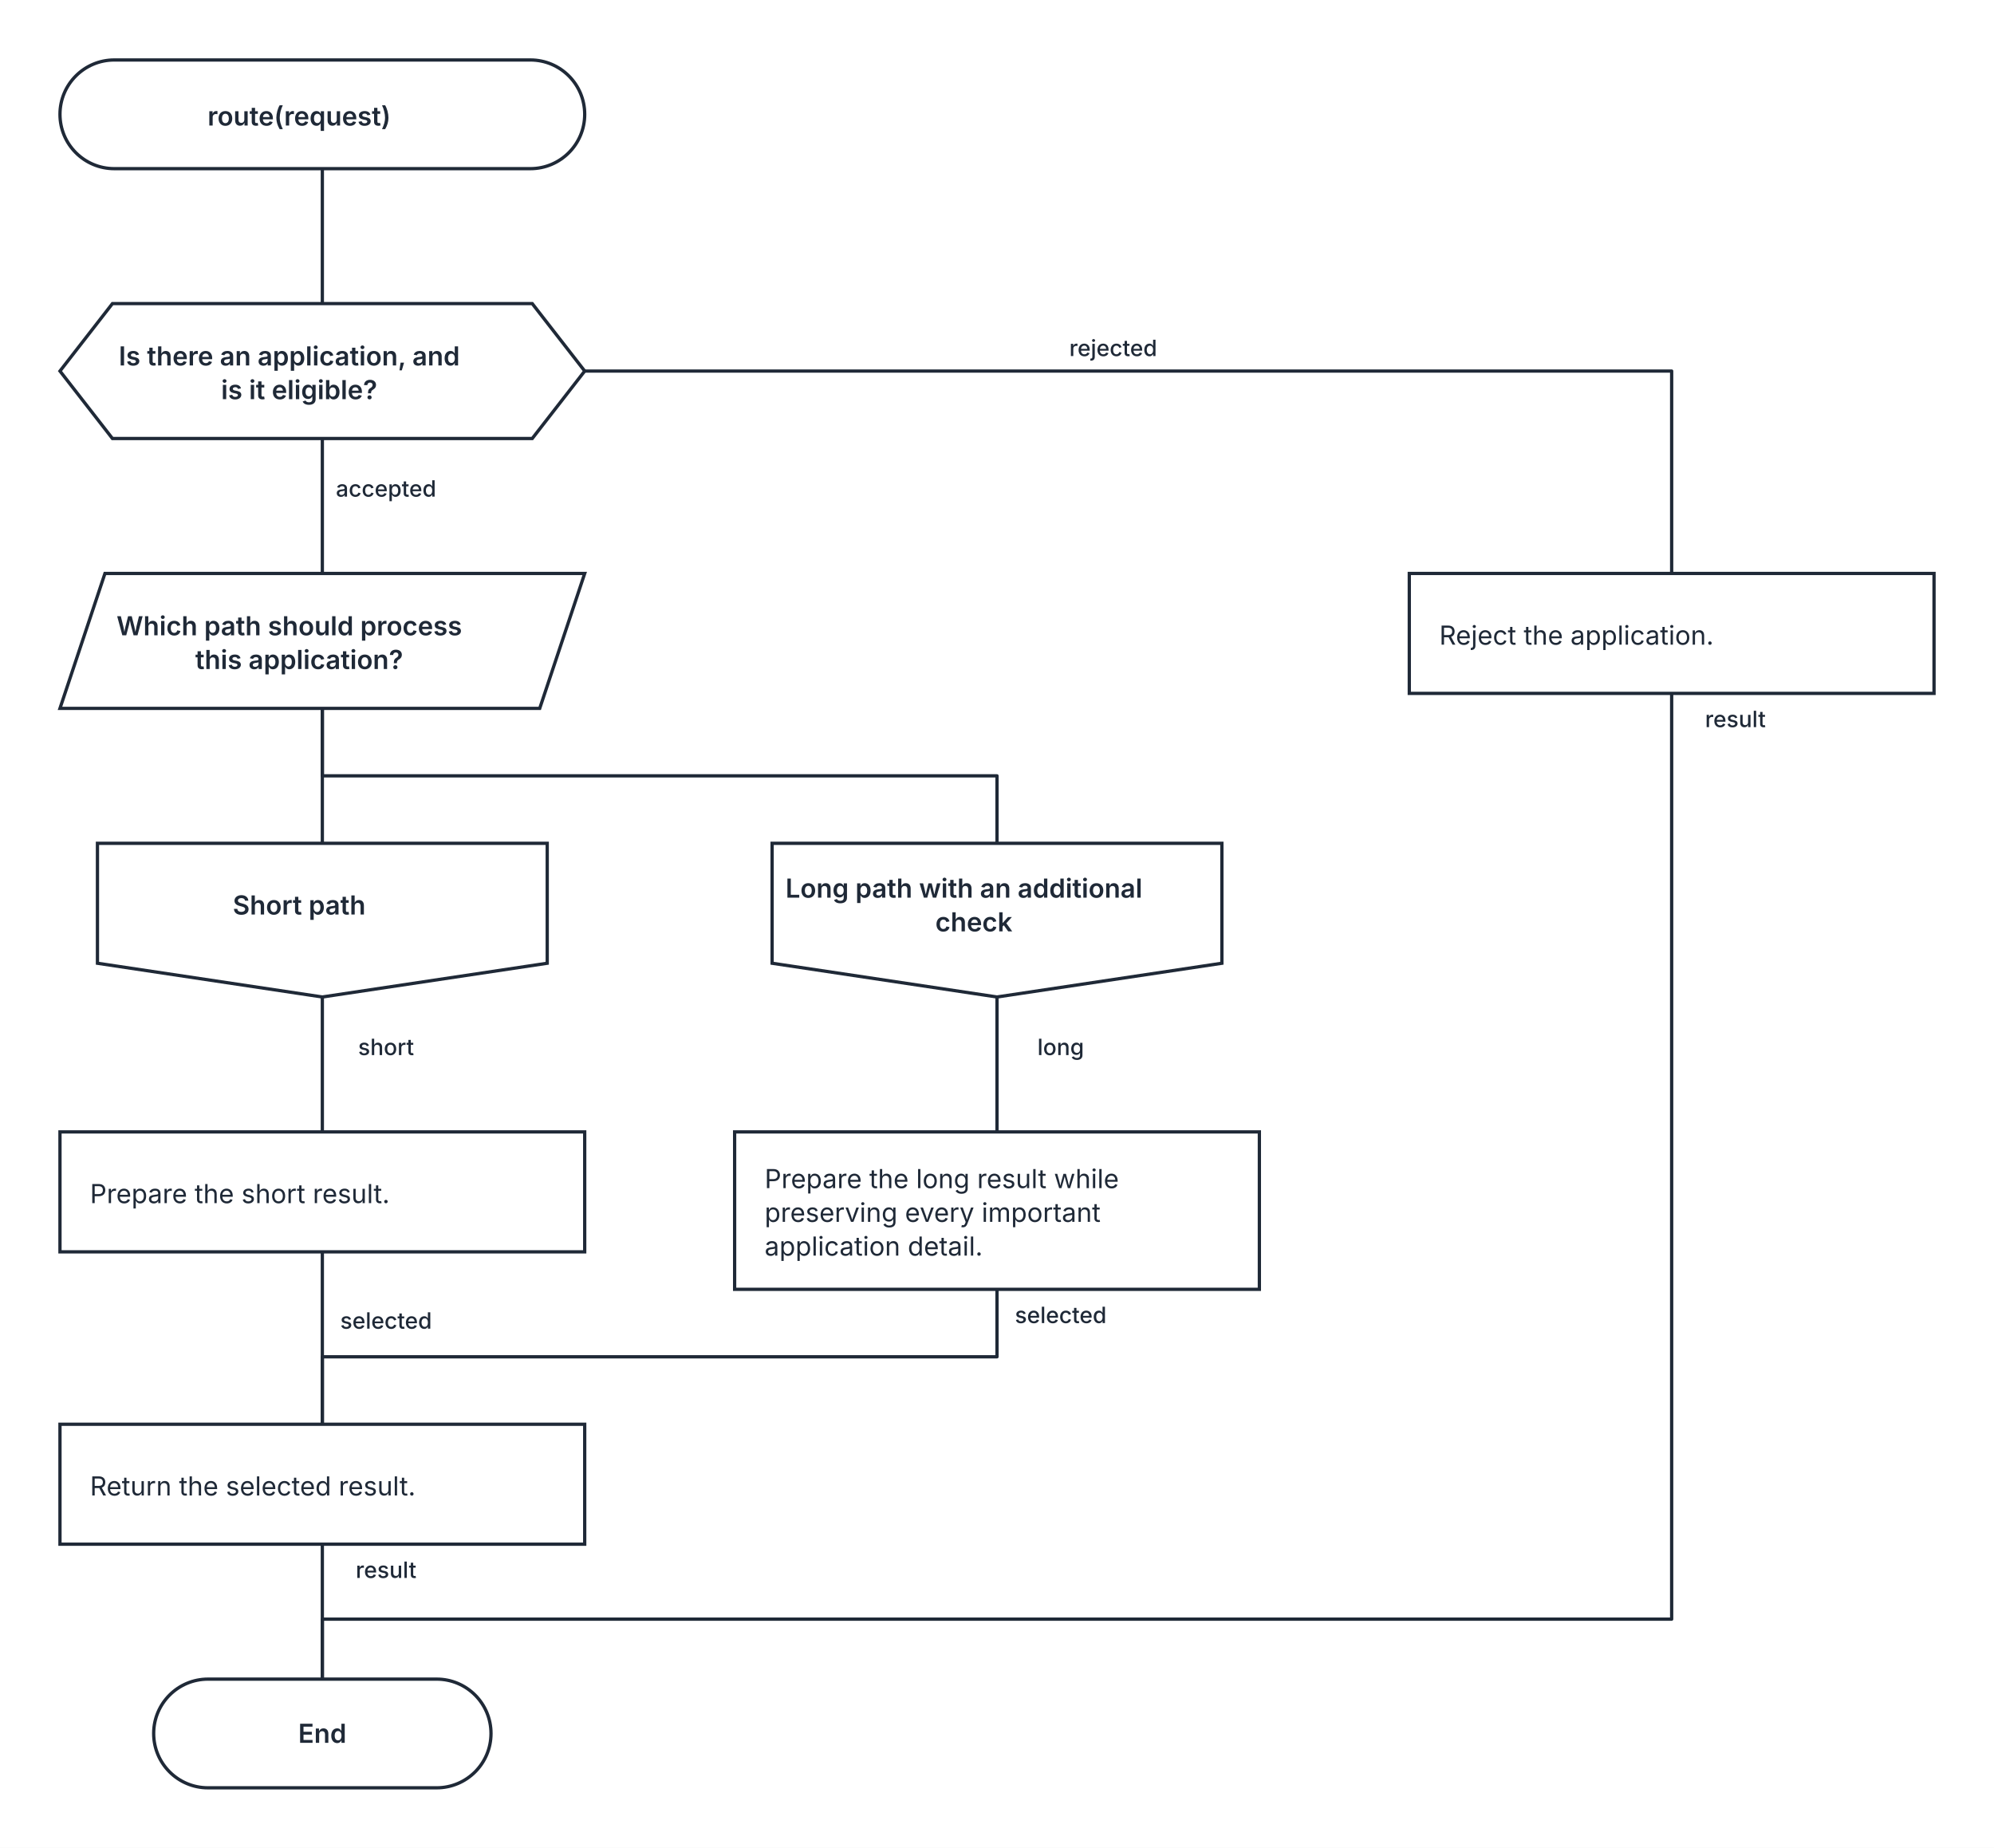
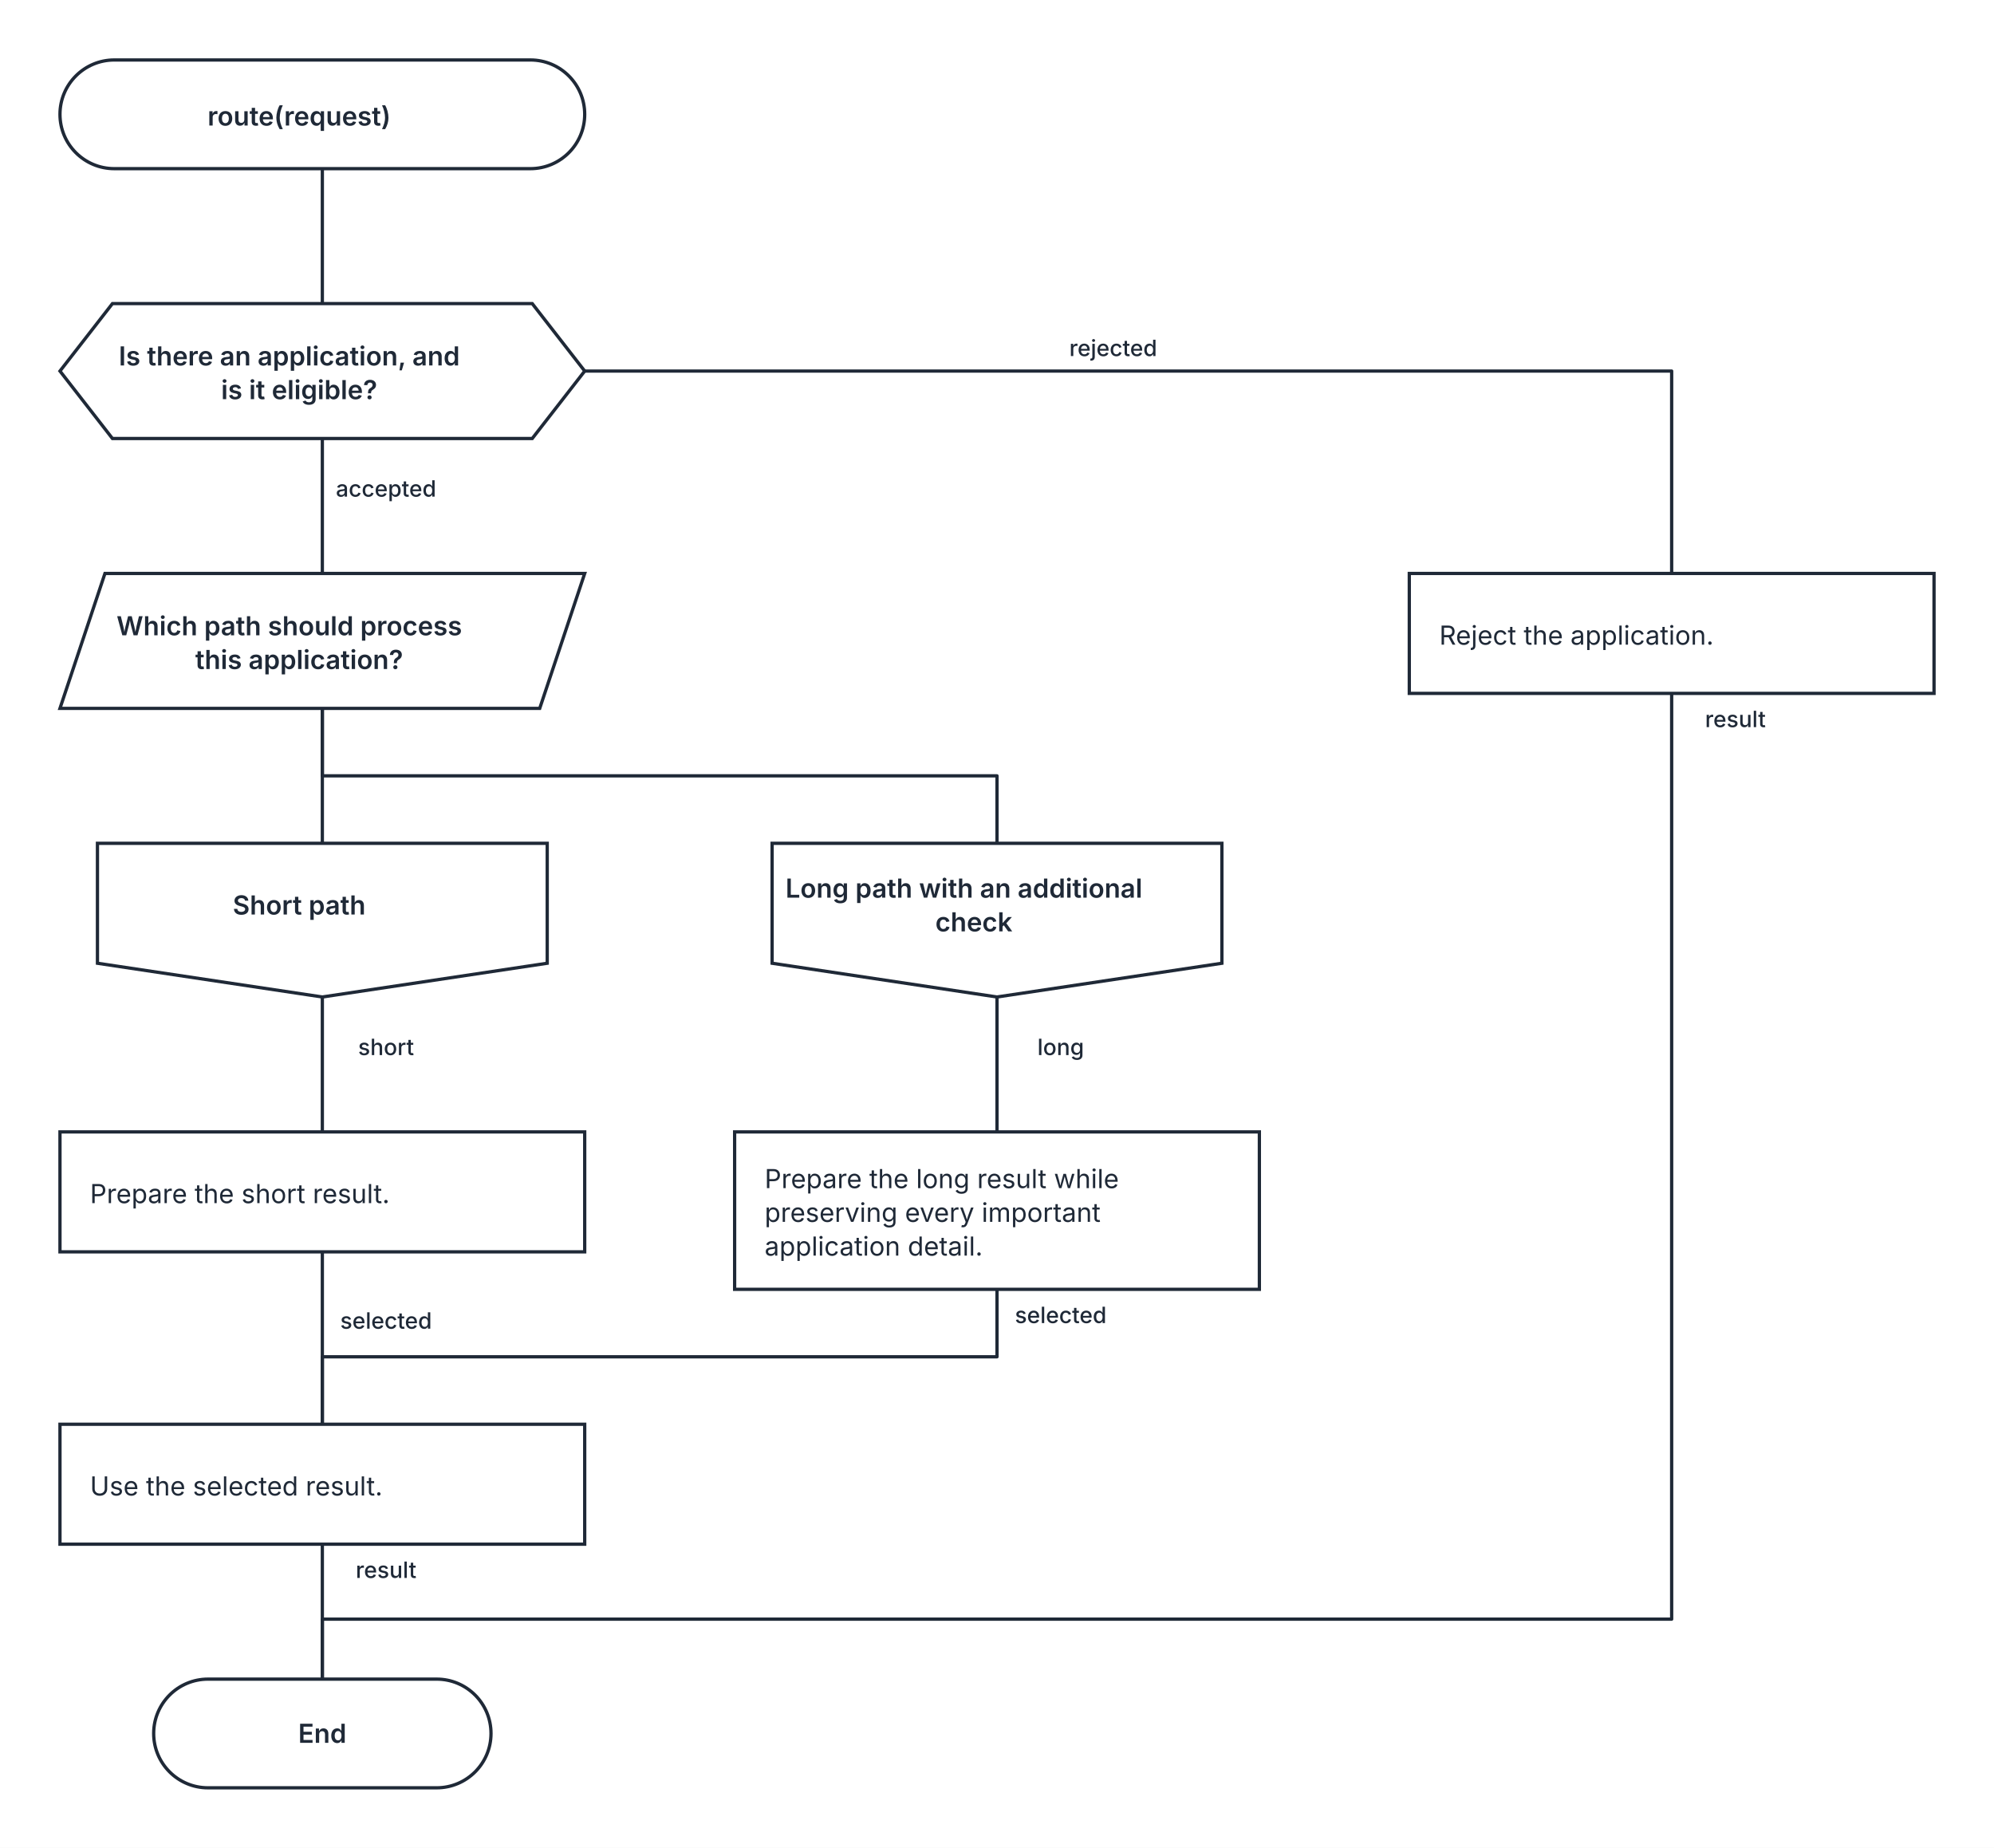
<svg xmlns="http://www.w3.org/2000/svg" width="1064" height="986" viewBox="0 0 1064 986" role="img" aria-labelledby="contour-title" aria-describedby="contour-description">
  <defs>
    <style>
      svg { color: #1f2937; font-family: Inter, ui-sans-serif, system-ui, -apple-system, BlinkMacSystemFont, "Segoe UI", sans-serif; text-rendering: optimizeLegibility; }
      .edge { fill: none; stroke: currentColor; stroke-width: 1.75; stroke-linecap: square; stroke-linejoin: round; }
      .edge-label { fill: currentColor; font-size: 12px; font-weight: 500; paint-order: stroke; stroke: #ffffff; stroke-width: 5px; stroke-linejoin: round; text-anchor: middle; }
      .node-shape { fill: #ffffff; stroke: currentColor; stroke-width: 1.75; }
      .label { fill: currentColor; font-size: 14px; text-anchor: middle; }
      .start .label, .question .label, .select .label, .case .label, .end .label { font-weight: 600; }
      .action .label { font-weight: 400; text-anchor: start; }
    </style>
  </defs>
  <rect width="100%" height="100%" fill="#ffffff" />
  <g class="edges">
    <path class="edge" d="M 172 90 L 172 162" />
    <path class="edge" d="M 172 234 L 172 306" />
    <text class="edge-label" x="214" y="265" xml:space="preserve">
      <tspan x="214" dy="0">accepted</tspan>
    </text>
    <path class="edge" d="M 172 378 L 172 450" />
    <path class="edge" d="M 172 378 L 172 414 L 532 414 L 532 450" />
    <path class="edge" d="M 172 532 L 172 604" />
    <text class="edge-label" x="214" y="563" xml:space="preserve">
      <tspan x="214" dy="0">short</tspan>
    </text>
    <path class="edge" d="M 532 532 L 532 604" />
    <text class="edge-label" x="574" y="563" xml:space="preserve">
      <tspan x="574" dy="0">long</tspan>
    </text>
    <path class="edge" d="M 172 668 L 172 760" />
    <text class="edge-label" x="214" y="709" xml:space="preserve">
      <tspan x="214" dy="0">selected</tspan>
    </text>
    <path class="edge" d="M 532 688 L 532 724 L 172 724 L 172 760" />
    <text class="edge-label" x="574" y="706" xml:space="preserve">
      <tspan x="574" dy="0">selected</tspan>
    </text>
    <path class="edge" d="M 312 198 L 892 198 L 892 306" />
    <text class="edge-label" x="602" y="190" xml:space="preserve">
      <tspan x="602" dy="0">rejected</tspan>
    </text>
    <path class="edge" d="M 172 824 L 172 896" />
    <text class="edge-label" x="214" y="842" xml:space="preserve">
      <tspan x="214" dy="0">result</tspan>
    </text>
    <path class="edge" d="M 892 370 L 892 864 L 172 864 L 172 896" />
    <text class="edge-label" x="934" y="388" xml:space="preserve">
      <tspan x="934" dy="0">result</tspan>
    </text>
  </g>
  <g class="nodes">
    <g class="node start" transform="translate(172 61)">
      <rect class="node-shape" x="-140" y="-29" width="280" height="58" rx="29" />
      <text class="label" y="6" xml:space="preserve">
        <tspan x="0" dy="0">route(request)</tspan>
      </text>
    </g>
    <g class="node question" transform="translate(172 198)">
      <polygon class="node-shape" points="-112,-36 112,-36 140,0 112,36 -112,36 -140,0" />
      <text class="label" y="-3" xml:space="preserve">
        <tspan x="0" dy="0">Is there an application, and </tspan>
        <tspan x="0" dy="18">is it eligible?</tspan>
      </text>
    </g>
    <g class="node choice select" transform="translate(172 342)">
      <polygon class="node-shape" points="-116,-36 140,-36 116,36 -140,36" />
      <text class="label" y="-3" xml:space="preserve">
        <tspan x="0" dy="0">Which path should process </tspan>
        <tspan x="0" dy="18">this application?</tspan>
      </text>
    </g>
    <g class="node case" transform="translate(172 491)">
      <polygon class="node-shape" points="-120,-41 120,-41 120,23 0,41 -120,23" />
      <text class="label" y="-3" xml:space="preserve">
        <tspan x="0" dy="0">Short path</tspan>
      </text>
    </g>
    <g class="node case" transform="translate(532 491)">
      <polygon class="node-shape" points="-120,-41 120,-41 120,23 0,41 -120,23" />
      <text class="label" y="-12" xml:space="preserve">
        <tspan x="0" dy="0">Long path with an additional </tspan>
        <tspan x="0" dy="18">check</tspan>
      </text>
    </g>
    <g class="node action" transform="translate(172 636)">
      <rect class="node-shape" x="-140" y="-32" width="280" height="64" />
      <text class="label" y="6" xml:space="preserve">
        <tspan x="-124" dy="0">Prepare the short result.</tspan>
      </text>
    </g>
    <g class="node action" transform="translate(532 646)">
      <rect class="node-shape" x="-140" y="-42" width="280" height="84" />
      <text class="label" y="-12" xml:space="preserve">
        <tspan x="-124" dy="0">Prepare the long result while </tspan>
        <tspan x="-124" dy="18">preserving every important </tspan>
        <tspan x="-124" dy="18">application detail.</tspan>
      </text>
    </g>
    <g class="node action" transform="translate(172 792)">
      <rect class="node-shape" x="-140" y="-32" width="280" height="64" />
      <text class="label" y="6" xml:space="preserve">
-         <tspan x="-124" dy="0">Return the selected result.</tspan>
+         <tspan x="-124" dy="0">Use the selected result.</tspan>
      </text>
    </g>
    <g class="node action" transform="translate(892 338)">
      <rect class="node-shape" x="-140" y="-32" width="280" height="64" />
      <text class="label" y="6" xml:space="preserve">
        <tspan x="-124" dy="0">Reject the application.</tspan>
      </text>
    </g>
    <g class="node end" transform="translate(172 925)">
      <rect class="node-shape" x="-90" y="-29" width="180" height="58" rx="29" />
      <text class="label" y="5">End</text>
    </g>
  </g>
</svg>
